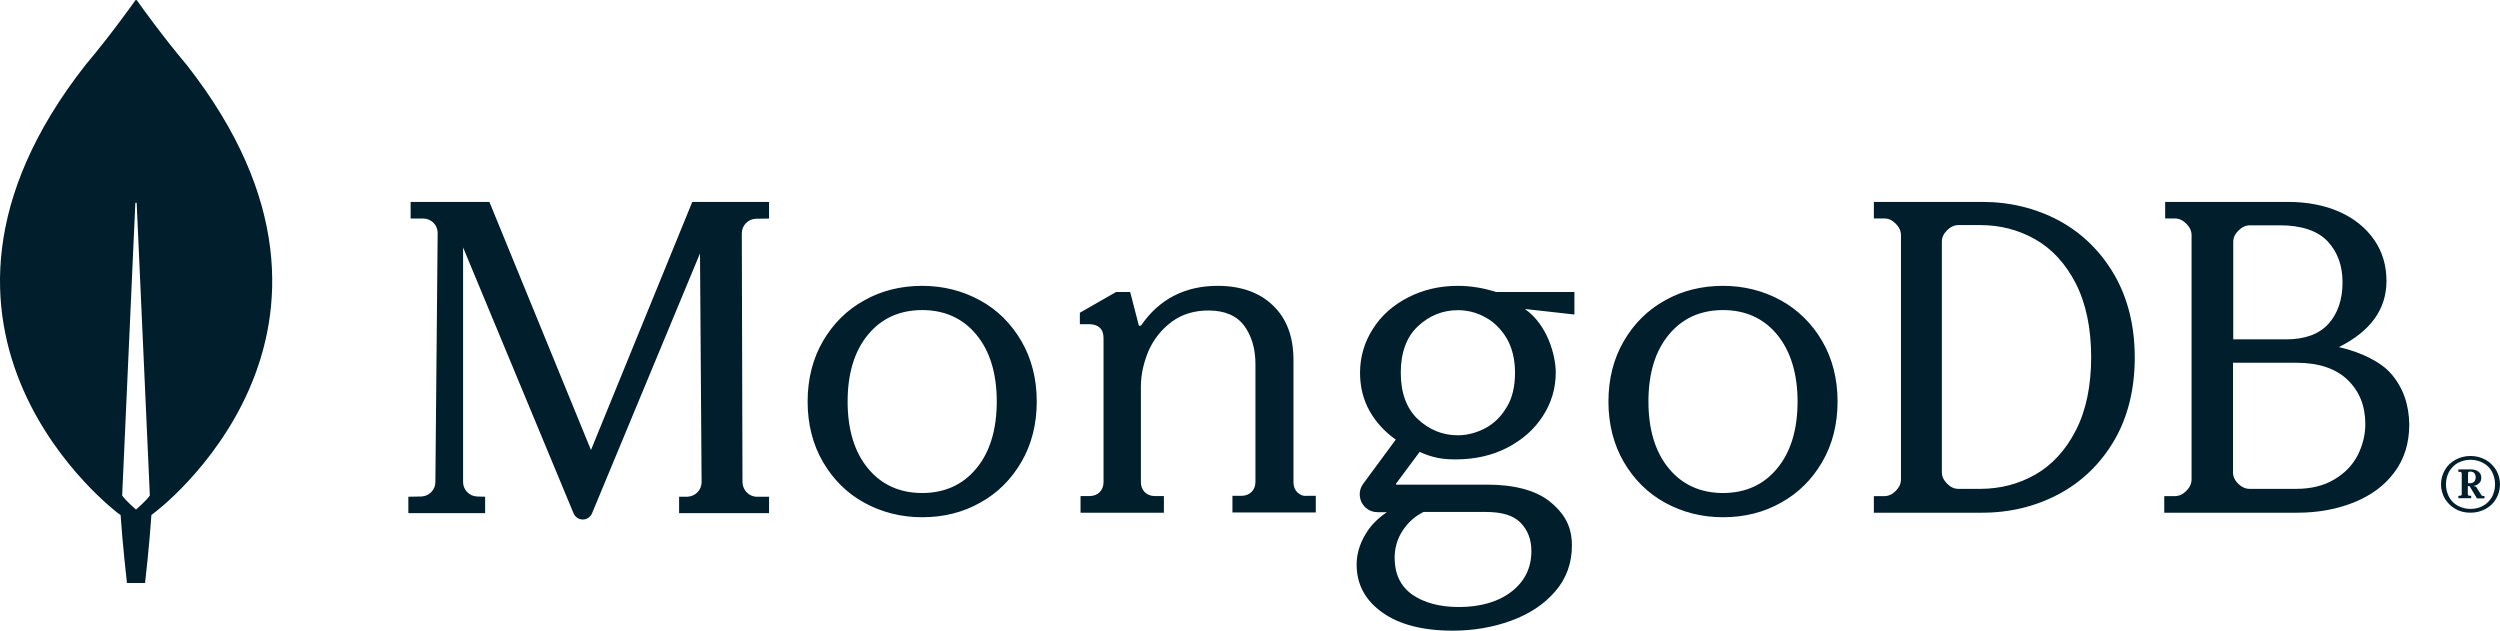
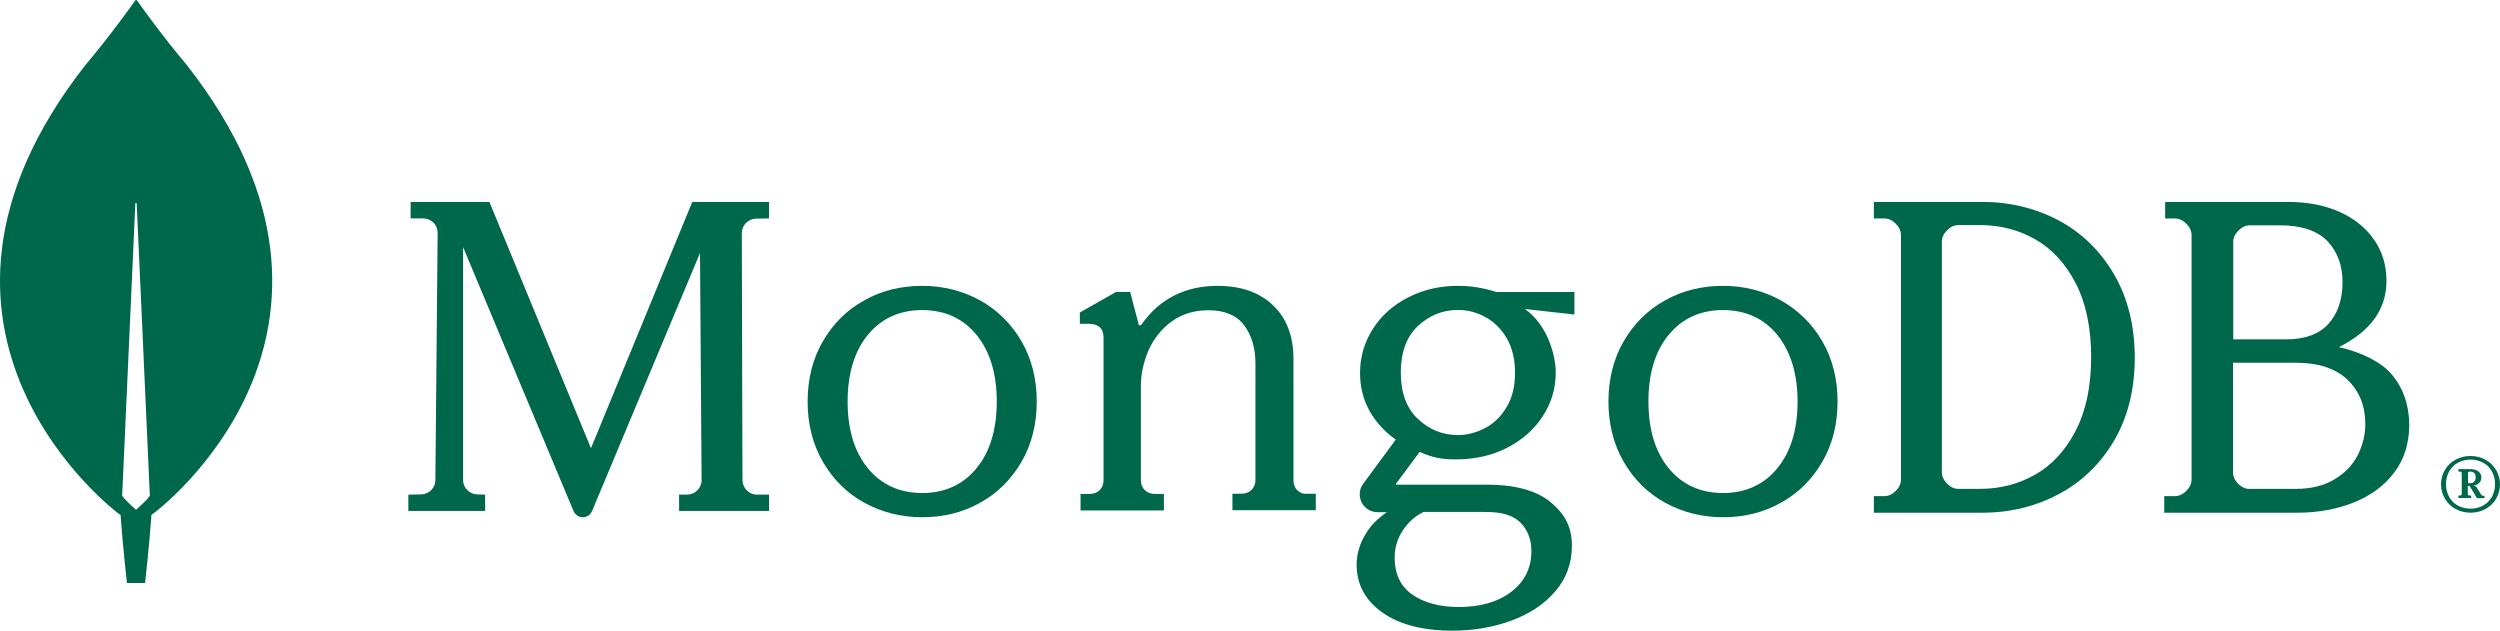
<svg xmlns="http://www.w3.org/2000/svg" width="1102" height="278" viewBox="0 0 1102 278" fill="none">
-   <path d="M82.323 28.644C71.537 15.847 62.249 2.85 60.35.15c-.2-.2-.5-.2-.7 0-1.897 2.7-11.185 15.697-21.971 28.494C-54.902 146.721 52.26 226.406 52.26 226.406l.9.6C53.958 239.303 55.955 257 55.955 257h7.99s1.998-17.597 2.797-29.994l.899-.7c.1.1 107.263-79.585 14.68-197.662M59.95 224.606s-4.793-4.099-6.092-6.198v-.201l5.793-128.574c0-.4.6-.4.6 0l5.792 128.574v.201c-1.299 2.099-6.093 6.198-6.093 6.198m200.551-26.237L215.845 89.301l-.1-.301h-34.744v7.331h5.607c1.702 0 3.304.703 4.506 1.909 1.201 1.205 1.802 2.812 1.802 4.519l-1.001 109.771c0 3.414-2.803 6.226-6.208 6.327l-5.707.1v7.231h33.843v-7.231l-3.505-.1c-3.404-.101-6.208-2.913-6.208-6.327V109.086l48.662 117.102c.7 1.707 2.302 2.812 4.105 2.812 1.802 0 3.404-1.105 4.105-2.812l47.56-114.491.701 100.833c0 3.515-2.804 6.327-6.308 6.427h-3.605v7.231H339v-7.231h-5.407c-3.404 0-6.208-2.912-6.308-6.327l-.3-109.771c0-3.515 2.803-6.327 6.208-6.427l5.807-.1V89h-33.843zm311.368 18.677c-1.105-1.106-1.707-2.615-1.707-4.426v-53.924c0-10.261-3.011-18.31-9.035-24.044-5.922-5.735-14.154-8.652-24.393-8.652-14.356 0-25.699 5.835-33.63 17.304-.1.201-.401.302-.702.302-.302 0-.502-.202-.502-.503l-3.715-14.387h-6.224L476 137.871v5.03h4.116c1.907 0 3.513.503 4.618 1.51 1.104 1.006 1.706 2.515 1.706 4.627v63.481c0 1.811-.602 3.32-1.706 4.427s-2.61 1.71-4.417 1.71h-4.016V226h36.741v-7.344h-4.015c-1.807 0-3.313-.604-4.417-1.71-1.104-1.107-1.707-2.616-1.707-4.427v-42.052c0-5.332 1.205-10.664 3.414-15.896 2.308-5.13 5.721-9.456 10.239-12.776 4.517-3.32 9.938-4.93 16.162-4.93 7.027 0 12.348 2.213 15.66 6.64 3.313 4.427 5.02 10.161 5.02 17.002v51.912c0 1.81-.603 3.319-1.707 4.426s-2.61 1.71-4.417 1.71h-4.015v7.344H580v-7.344h-4.015c-1.506.202-2.912-.402-4.116-1.509M907.546 97.212C897.39 91.804 886.039 89 873.792 89H826v7.31h4.68c1.792 0 3.385.702 4.978 2.304 1.494 1.502 2.29 3.205 2.29 5.007v107.758c0 1.802-.796 3.505-2.29 5.007s-3.186 2.303-4.978 2.303H826V226h47.792c12.247 0 23.598-2.804 33.754-8.212s18.42-13.42 24.394-23.634S941 171.621 941 157.6c0-14.02-3.086-26.238-9.06-36.553-6.074-10.415-14.239-18.327-24.394-23.835m14.238 60.188c0 12.819-2.29 23.634-6.771 32.347s-10.455 15.222-17.823 19.429c-7.367 4.206-15.532 6.309-24.294 6.309h-9.658c-1.792 0-3.385-.701-4.978-2.304-1.494-1.502-2.29-3.204-2.29-5.007V106.526c0-1.803.697-3.405 2.29-5.008 1.493-1.502 3.186-2.303 4.978-2.303h9.658c8.762 0 16.927 2.103 24.294 6.309s13.343 10.716 17.823 19.428c4.481 8.813 6.771 19.729 6.771 32.448m132.186 7.311c-4.42-5.108-12.95-9.414-22.98-11.718 13.85-6.91 20.97-16.624 20.97-29.142 0-6.81-1.8-12.919-5.42-18.127-3.61-5.207-8.73-9.413-15.25-12.318-6.53-2.904-14.16-4.406-22.79-4.406h-54.098v7.31h4.316c1.806 0 3.412.702 5.018 2.304 1.506 1.502 2.309 3.205 2.309 5.007v107.758c0 1.802-.803 3.505-2.309 5.007-1.505 1.502-3.212 2.303-5.018 2.303H954V226h58.72c8.93 0 17.26-1.502 24.79-4.507s13.55-7.41 17.87-13.219c4.41-5.808 6.62-12.919 6.62-21.131-.1-8.813-2.71-16.324-8.03-22.432m-67.349 48.57c-1.506-1.502-2.309-3.204-2.309-5.007v-48.371h27.908c9.83 0 17.36 2.504 22.58 7.511q7.83 7.511 7.83 19.529c0 4.807-1.21 9.514-3.41 13.82-2.31 4.407-5.73 7.912-10.34 10.616-4.52 2.704-10.14 4.106-16.66 4.106h-20.581c-1.806 0-3.412-.701-5.018-2.204m-2.208-63.693v-42.962c0-1.803.702-3.405 2.308-5.008 1.506-1.502 3.212-2.303 5.019-2.303h13.25c9.53 0 16.56 2.404 20.98 7.01 4.41 4.707 6.62 10.716 6.62 18.127 0 7.611-2.11 13.72-6.22 18.326-4.12 4.507-10.34 6.81-18.57 6.81zm-552.414-17.2c-7.67-4.192-16.236-6.388-25.499-6.388s-17.929 2.096-25.499 6.388c-7.67 4.191-13.746 10.279-18.228 17.964S356 167.02 356 177s2.291 18.963 6.773 26.648 10.558 13.773 18.228 17.965c7.67 4.191 16.236 6.387 25.499 6.387s17.929-2.096 25.499-6.387c7.67-4.192 13.746-10.28 18.228-17.965S457 186.98 457 177s-2.291-18.963-6.773-26.648-10.558-13.773-18.228-17.964M439.37 177c0 12.276-2.988 22.256-8.965 29.442-5.876 7.186-13.944 10.879-23.905 10.879s-18.029-3.693-23.905-10.879c-5.977-7.186-8.965-17.166-8.965-29.442s2.988-22.256 8.965-29.442c5.876-7.186 13.945-10.879 23.905-10.879s18.029 3.693 23.905 10.879c5.977 7.186 8.965 17.166 8.965 29.442m345.629-44.612c-7.67-4.192-16.236-6.388-25.499-6.388s-17.929 2.096-25.499 6.388c-7.67 4.191-13.746 10.279-18.228 17.964S709 167.02 709 177s2.291 18.963 6.773 26.648 10.558 13.773 18.228 17.965c7.67 4.191 16.236 6.387 25.499 6.387s17.929-2.096 25.499-6.387c7.67-4.192 13.746-10.28 18.228-17.965S810 186.98 810 177s-2.291-18.963-6.773-26.648-10.658-13.773-18.228-17.964M792.37 177c0 12.276-2.989 22.256-8.965 29.442-5.877 7.186-13.945 10.879-23.905 10.879s-18.029-3.693-23.905-10.879c-5.977-7.186-8.965-17.166-8.965-29.442 0-12.376 2.988-22.256 8.965-29.442 5.876-7.186 13.944-10.879 23.905-10.879s18.028 3.693 23.905 10.879 8.965 17.166 8.965 29.442m-149.73-51q-12.038 0-21.969 5.113c-6.621 3.409-11.837 8.022-15.549 13.937-3.711 5.815-5.617 12.333-5.617 19.251 0 6.216 1.404 11.931 4.313 17.045 2.809 4.913 6.621 9.023 11.436 12.432l-14.345 19.452c-1.806 2.406-2.006 5.614-.702 8.221 1.404 2.707 4.012 4.312 7.022 4.312h4.113c-4.013 2.707-7.223 5.915-9.43 9.725-2.608 4.311-3.912 8.823-3.912 13.435 0 8.623 3.812 15.742 11.335 21.056 7.424 5.314 17.856 8.021 30.997 8.021 9.129 0 17.856-1.504 25.781-4.412 8.025-2.907 14.545-7.219 19.36-12.833 4.916-5.615 7.424-12.433 7.424-20.254 0-8.221-3.01-14.037-10.032-19.651-6.018-4.713-15.448-7.219-27.185-7.219h-40.125c-.1 0-.201-.101-.201-.101s-.1-.2 0-.3l10.433-14.037a37 37 0 0 0 7.724 2.606c2.407.502 5.116.702 8.125.702 8.427 0 16.051-1.704 22.671-5.113s11.938-8.021 15.75-13.937c3.811-5.815 5.717-12.332 5.717-19.25 0-7.42-3.611-20.956-13.442-27.874 0-.1.101-.1.101-.1L694 138.633v-9.926h-34.508c-5.417-1.704-11.034-2.707-16.852-2.707m12.037 62.765c-3.812 2.005-7.925 3.108-12.037 3.108-6.721 0-12.64-2.406-17.656-7.118-5.015-4.713-7.523-11.631-7.523-20.454s2.508-15.742 7.523-20.454c5.016-4.712 10.935-7.119 17.656-7.119 4.213 0 8.225 1.003 12.037 3.108 3.812 2.006 6.922 5.114 9.43 9.225 2.407 4.111 3.711 9.224 3.711 15.24 0 6.116-1.204 11.229-3.711 15.24-2.408 4.111-5.618 7.219-9.43 9.224m-27.185 36.897h27.185c7.524 0 12.339 1.504 15.549 4.713s4.815 7.519 4.815 12.533c0 7.319-2.909 13.335-8.727 17.847s-13.643 6.818-23.273 6.818c-8.427 0-15.449-1.905-20.565-5.515s-7.724-9.124-7.724-16.142c0-4.412 1.204-8.523 3.612-12.132 2.407-3.61 5.316-6.217 9.128-8.122m454.858-1.335c-1.98-1.083-3.47-2.658-4.66-4.528-1.09-1.968-1.69-4.035-1.69-6.299s.6-4.429 1.69-6.299c1.09-1.969 2.68-3.445 4.66-4.528 1.99-1.082 4.17-1.673 6.65-1.673s4.66.591 6.65 1.673c1.98 1.083 3.47 2.658 4.66 4.528 1.09 1.968 1.69 4.035 1.69 6.299s-.6 4.429-1.69 6.299c-1.09 1.969-2.68 3.445-4.66 4.528-1.99 1.082-4.17 1.673-6.65 1.673-2.38 0-4.66-.492-6.65-1.673m12.21-1.378c1.68-.886 2.88-2.264 3.87-3.839a11.8 11.8 0 0 0 1.39-5.61c0-2.067-.5-3.937-1.39-5.61a9.15 9.15 0 0 0-3.87-3.839c-1.69-.886-3.48-1.378-5.56-1.378s-3.87.492-5.56 1.378c-1.68.886-2.88 2.264-3.87 3.839a11.8 11.8 0 0 0-1.39 5.61c0 2.067.5 3.937 1.39 5.61a9.15 9.15 0 0 0 3.87 3.839c1.69.886 3.48 1.378 5.56 1.378s3.97-.492 5.56-1.378m-10.92-3.445v-.886l.2-.098h.6c.19 0 .39-.099.49-.197.2-.197.2-.295.2-.492v-9.154c0-.197-.1-.393-.2-.492-.2-.197-.3-.197-.49-.197h-.6l-.2-.098v-.886l.2-.098h5.16c1.49 0 2.58.295 3.47.984.9.689 1.29 1.575 1.29 2.756 0 .886-.29 1.771-.99 2.362-.69.689-1.49 1.083-2.48 1.181l1.19.394 2.28 3.641c.2.296.4.394.7.394h.59l.1.099v.885l-.1.099h-3.07l-.2-.099-3.18-5.315h-.79v3.544c0 .197.1.393.2.492.2.197.3.197.49.197h.6l.2.098v.886l-.2.098h-5.26zm5.06-6.496c.8 0 1.49-.197 1.89-.689.39-.394.69-1.083.69-1.87s-.2-1.378-.59-1.87c-.4-.492-1-.689-1.69-.689h-.4a.74.74 0 0 0-.49.197c-.2.196-.2.295-.2.492v4.429z" fill="#001E2B" />
+   <path d="M82.323 28.644C71.537 15.847 62.248 2.849 60.351 0.15C60.151 -0.05 59.852 -0.05 59.652 0.15C57.754 2.849 48.466 15.847 37.68 28.644C-54.902 146.721 52.261 226.406 52.261 226.406L53.16 227.006C53.959 239.303 55.956 257 55.956 257H59.951H63.946C63.946 257 65.944 239.403 66.743 227.006L67.642 226.306C67.741 226.406 174.905 146.721 82.323 28.644ZM59.951 224.706C59.951 224.706 55.158 220.607 53.859 218.507V218.308L59.652 89.733C59.652 89.333 60.251 89.333 60.251 89.733L66.044 218.308V218.507C64.745 220.607 59.951 224.706 59.951 224.706Z" fill="#00684A" />
+   <path d="M260.501 197.588L215.845 89.299L215.745 89H181.001V96.279H186.608C188.31 96.279 189.912 96.977 191.114 98.174C192.315 99.37 192.916 100.966 192.916 102.661L191.915 211.647C191.915 215.037 189.112 217.829 185.707 217.929L180 218.029V225.208H213.843V218.029L210.338 217.929C206.934 217.829 204.13 215.037 204.13 211.647V108.943L252.792 225.208C253.492 226.903 255.094 228 256.897 228C258.699 228 260.301 226.903 261.002 225.208L308.562 111.535L309.263 211.647C309.263 215.137 306.459 217.929 302.955 218.029H299.35V225.208H339V218.029H333.593C330.189 218.029 327.385 215.137 327.285 211.747L326.985 102.76C326.985 99.27 329.788 96.478 333.193 96.379L339 96.279V89H305.157L260.501 197.588Z" fill="#00684A" />
+   <path d="M571.869 216.136C570.764 215.04 570.162 213.546 570.162 211.754V158.369C570.162 148.21 567.151 140.242 561.127 134.565C555.205 128.888 546.973 126 536.734 126C522.378 126 511.035 131.777 503.104 143.131C503.004 143.33 502.703 143.43 502.402 143.43C502.1 143.43 501.9 143.23 501.9 142.932L498.185 128.689H491.961L476 137.753V142.732H480.116C482.023 142.732 483.629 143.23 484.734 144.226C485.838 145.222 486.44 146.716 486.44 148.808V211.654C486.44 213.447 485.838 214.941 484.734 216.036C483.629 217.132 482.124 217.729 480.317 217.729H476.301V225H513.042V217.729H509.027C507.22 217.729 505.714 217.132 504.61 216.036C503.506 214.941 502.903 213.447 502.903 211.654V170.022C502.903 164.743 504.108 159.465 506.317 154.286C508.625 149.206 512.038 144.924 516.556 141.637C521.073 138.35 526.494 136.757 532.718 136.757C539.745 136.757 545.066 138.948 548.378 143.33C551.691 147.712 553.398 153.389 553.398 160.162V211.554C553.398 213.347 552.795 214.841 551.691 215.937C550.587 217.032 549.081 217.63 547.274 217.63H543.259V224.9H580V217.63H575.985C574.479 217.829 573.073 217.231 571.869 216.136Z" fill="#00684A" />
+   <path d="M907.546 97.212C897.39 91.804 886.039 89 873.792 89H826V96.311H830.68C832.472 96.311 834.065 97.012 835.658 98.614C837.152 100.116 837.948 101.819 837.948 103.621V211.379C837.948 213.181 837.152 214.884 835.658 216.386C834.165 217.888 832.472 218.689 830.68 218.689H826V226H873.792C886.039 226 897.39 223.196 907.546 217.788C917.701 212.38 925.966 204.368 931.94 194.154C937.914 183.939 941 171.621 941 157.6C941 143.58 937.914 131.362 931.94 121.047C925.866 110.632 917.701 102.62 907.546 97.212ZM921.784 157.4C921.784 170.219 919.494 181.034 915.013 189.747C910.533 198.46 904.558 204.969 897.19 209.175C889.823 213.382 881.658 215.485 872.896 215.485H863.238C861.446 215.485 859.853 214.784 858.26 213.181C856.766 211.679 855.97 209.977 855.97 208.174V106.526C855.97 104.723 856.667 103.121 858.26 101.518C859.753 100.016 861.446 99.215 863.238 99.215H872.896C881.658 99.215 889.823 101.318 897.19 105.524C904.558 109.73 910.533 116.24 915.013 124.953C919.494 133.665 921.784 144.581 921.784 157.4Z" fill="#00684A" />
+   <path d="M1053.97 164.711C1049.55 159.603 1041.02 155.297 1030.99 152.993C1044.84 146.083 1051.96 136.369 1051.96 123.851C1051.96 117.041 1050.16 110.932 1046.54 105.724C1042.93 100.517 1037.81 96.311 1031.29 93.406C1024.76 90.502 1017.13 89 1008.5 89H954.402V96.311H958.718C960.524 96.311 962.13 97.012 963.736 98.614C965.242 100.116 966.045 101.819 966.045 103.621V211.379C966.045 213.181 965.242 214.884 963.736 216.386C962.231 217.888 960.524 218.689 958.718 218.689H954V226H1012.72C1021.65 226 1029.98 224.498 1037.51 221.493C1045.04 218.489 1051.06 214.083 1055.38 208.274C1059.79 202.466 1062 195.355 1062 187.143C1061.9 178.33 1059.29 170.819 1053.97 164.711ZM986.621 213.281C985.115 211.779 984.312 210.077 984.312 208.274V159.904H1012.22C1022.05 159.904 1029.58 162.407 1034.8 167.414C1040.02 172.422 1042.63 178.931 1042.63 186.943C1042.63 191.75 1041.42 196.457 1039.22 200.763C1036.91 205.17 1033.49 208.675 1028.88 211.379C1024.36 214.083 1018.74 215.485 1012.22 215.485H991.639C989.833 215.585 988.227 214.784 986.621 213.281ZM984.413 149.588V106.626C984.413 104.823 985.115 103.221 986.721 101.618C988.227 100.116 989.933 99.315 991.74 99.315H1004.99C1014.52 99.315 1021.55 101.719 1025.97 106.325C1030.38 111.032 1032.59 117.041 1032.59 124.452C1032.59 132.063 1030.48 138.172 1026.37 142.779C1022.25 147.285 1016.03 149.588 1007.8 149.588H984.413Z" fill="#00684A" />
+   <path d="M431.999 132.387C424.329 128.196 415.763 126 406.5 126C397.237 126 388.571 128.096 381.001 132.387C373.331 136.579 367.255 142.667 362.773 150.352C358.291 158.037 356 167.02 356 177C356 186.98 358.291 195.963 362.773 203.648C367.255 211.333 373.331 217.421 381.001 221.613C388.671 225.804 397.237 228 406.5 228C415.763 228 424.429 225.904 431.999 221.613C439.669 217.421 445.745 211.333 450.227 203.648C454.709 195.963 457 186.98 457 177C457 167.02 454.709 158.037 450.227 150.352C445.745 142.667 439.669 136.679 431.999 132.387ZM439.37 177C439.37 189.276 436.382 199.256 430.405 206.442C424.529 213.628 416.461 217.321 406.5 217.321C396.54 217.321 388.471 213.628 382.595 206.442C376.618 199.256 373.63 189.276 373.63 177C373.63 164.724 376.618 154.744 382.595 147.558C388.471 140.372 396.54 136.679 406.5 136.679C416.461 136.679 424.529 140.372 430.405 147.558C436.382 154.843 439.37 164.724 439.37 177Z" fill="#00684A" />
+   <path d="M784.999 132.387C777.329 128.196 768.763 126 759.5 126C750.237 126 741.571 128.096 734.001 132.387C726.331 136.579 720.255 142.667 715.773 150.352C711.291 158.037 709 167.02 709 177C709 186.98 711.291 195.963 715.773 203.648C720.255 211.333 726.331 217.421 734.001 221.613C741.671 225.804 750.237 228 759.5 228C768.763 228 777.429 225.904 784.999 221.613C792.669 217.421 798.745 211.333 803.227 203.648C807.709 195.963 810 186.98 810 177C810 167.02 807.709 158.037 803.227 150.352C798.745 142.667 792.569 136.679 784.999 132.387ZM792.37 177C792.37 189.276 789.381 199.256 783.405 206.442C777.528 213.628 769.46 217.321 759.5 217.321C749.539 217.321 741.471 213.628 735.595 206.442C729.618 199.256 726.63 189.276 726.63 177C726.63 164.624 729.618 154.744 735.595 147.558C741.471 140.372 749.539 136.679 759.5 136.679C769.46 136.679 777.528 140.372 783.405 147.558C789.282 154.843 792.37 164.724 792.37 177Z" fill="#00684A" />
+   <path d="M642.64 126C634.614 126 627.292 127.704 620.671 131.113C614.05 134.522 608.834 139.135 605.122 145.05C601.411 150.865 599.505 157.383 599.505 164.301C599.505 170.517 600.909 176.232 603.818 181.346C606.627 186.259 610.439 190.369 615.254 193.778L600.909 213.23C599.103 215.636 598.903 218.844 600.207 221.451C601.611 224.158 604.219 225.763 607.229 225.763H611.342C607.329 228.47 604.119 231.678 601.912 235.488C599.304 239.8 598 244.311 598 248.923C598 257.546 601.812 264.665 609.335 269.979C616.759 275.293 627.191 278 640.332 278C649.461 278 658.188 276.496 666.113 273.588C674.138 270.681 680.658 266.369 685.473 260.755C690.389 255.14 692.897 248.322 692.897 240.501C692.897 232.28 689.887 226.464 682.865 220.85C676.847 216.137 667.417 213.631 655.68 213.631H615.555C615.455 213.631 615.354 213.53 615.354 213.53C615.354 213.53 615.254 213.33 615.354 213.23L625.787 199.193C628.596 200.496 631.204 201.298 633.511 201.799C635.918 202.301 638.627 202.501 641.636 202.501C650.063 202.501 657.687 200.797 664.307 197.388C670.928 193.979 676.245 189.367 680.057 183.451C683.868 177.636 685.774 171.119 685.774 164.201C685.774 156.781 682.163 143.245 672.332 136.327C672.332 136.227 672.433 136.227 672.433 136.227L694 138.633V128.707H659.492C654.075 126.902 648.458 126 642.64 126ZM654.677 188.665C650.865 190.67 646.752 191.773 642.64 191.773C635.919 191.773 630 189.367 624.984 184.654C619.969 179.942 617.461 173.024 617.461 164.201C617.461 155.377 619.969 148.459 624.984 143.747C630 139.034 635.919 136.628 642.64 136.628C646.853 136.628 650.865 137.631 654.677 139.736C658.489 141.741 661.599 144.85 664.107 148.96C666.514 153.071 667.818 158.185 667.818 164.201C667.818 170.317 666.614 175.43 664.107 179.441C661.699 183.551 658.489 186.66 654.677 188.665ZM627.492 225.662H654.677C662.201 225.662 667.016 227.166 670.226 230.375C673.436 233.583 675.041 237.894 675.041 242.908C675.041 250.227 672.132 256.243 666.314 260.755C660.495 265.267 652.671 267.573 643.041 267.573C634.614 267.573 627.592 265.668 622.476 262.058C617.36 258.449 614.752 252.934 614.752 245.916C614.752 241.504 615.956 237.393 618.364 233.784C620.771 230.174 623.68 227.567 627.492 225.662Z" fill="#00684A" />
+   <path d="M1082.35 224.327C1080.37 223.244 1078.88 221.669 1077.69 219.799C1076.6 217.831 1076 215.764 1076 213.5C1076 211.236 1076.6 209.071 1077.69 207.201C1078.78 205.232 1080.37 203.756 1082.35 202.673C1084.34 201.591 1086.52 201 1089 201C1091.48 201 1093.66 201.591 1095.65 202.673C1097.63 203.756 1099.12 205.331 1100.31 207.201C1101.4 209.169 1102 211.236 1102 213.5C1102 215.764 1101.4 217.929 1100.31 219.799C1099.22 221.768 1097.63 223.244 1095.65 224.327C1093.66 225.409 1091.48 226 1089 226C1086.62 226 1084.34 225.409 1082.35 224.327ZM1094.56 222.85C1096.24 221.965 1097.44 220.587 1098.43 219.012C1099.32 217.339 1099.82 215.468 1099.82 213.402C1099.82 211.335 1099.32 209.465 1098.43 207.791C1097.53 206.118 1096.24 204.839 1094.56 203.953C1092.87 203.067 1091.08 202.575 1089 202.575C1086.92 202.575 1085.13 203.067 1083.44 203.953C1081.76 204.839 1080.56 206.217 1079.57 207.791C1078.68 209.465 1078.18 211.335 1078.18 213.402C1078.18 215.468 1078.68 217.339 1079.57 219.012C1080.47 220.685 1081.76 221.965 1083.44 222.85C1085.13 223.736 1086.92 224.228 1089 224.228C1091.08 224.228 1092.97 223.736 1094.56 222.85ZM1083.64 219.406V218.52L1083.84 218.421H1084.44C1084.63 218.421 1084.83 218.323 1084.93 218.224C1085.13 218.028 1085.13 217.929 1085.13 217.732V208.579C1085.13 208.382 1085.03 208.185 1084.93 208.087C1084.73 207.89 1084.63 207.89 1084.44 207.89H1083.84L1083.64 207.791V206.906L1083.84 206.807H1089C1090.49 206.807 1091.58 207.102 1092.47 207.791C1093.37 208.48 1093.76 209.366 1093.76 210.547C1093.76 211.433 1093.47 212.319 1092.77 212.909C1092.08 213.598 1091.28 213.992 1090.29 214.091L1091.48 214.484L1093.76 218.126C1093.96 218.421 1094.16 218.52 1094.46 218.52H1095.05L1095.15 218.618V219.504L1095.05 219.602H1091.98L1091.78 219.504L1088.6 214.189H1087.81V217.732C1087.81 217.929 1087.91 218.126 1088.01 218.224C1088.21 218.421 1088.31 218.421 1088.5 218.421H1089.1L1089.3 218.52V219.406L1089.1 219.504H1083.84L1083.64 219.406ZM1088.7 213.008C1089.5 213.008 1090.19 212.811 1090.59 212.319C1090.98 211.925 1091.28 211.236 1091.28 210.449C1091.28 209.661 1091.08 209.071 1090.69 208.579C1090.29 208.087 1089.69 207.89 1089 207.89H1088.6C1088.4 207.89 1088.21 207.988 1088.11 208.087C1087.91 208.283 1087.91 208.382 1087.91 208.579V213.008H1088.7Z" fill="#00684A" />
</svg>
